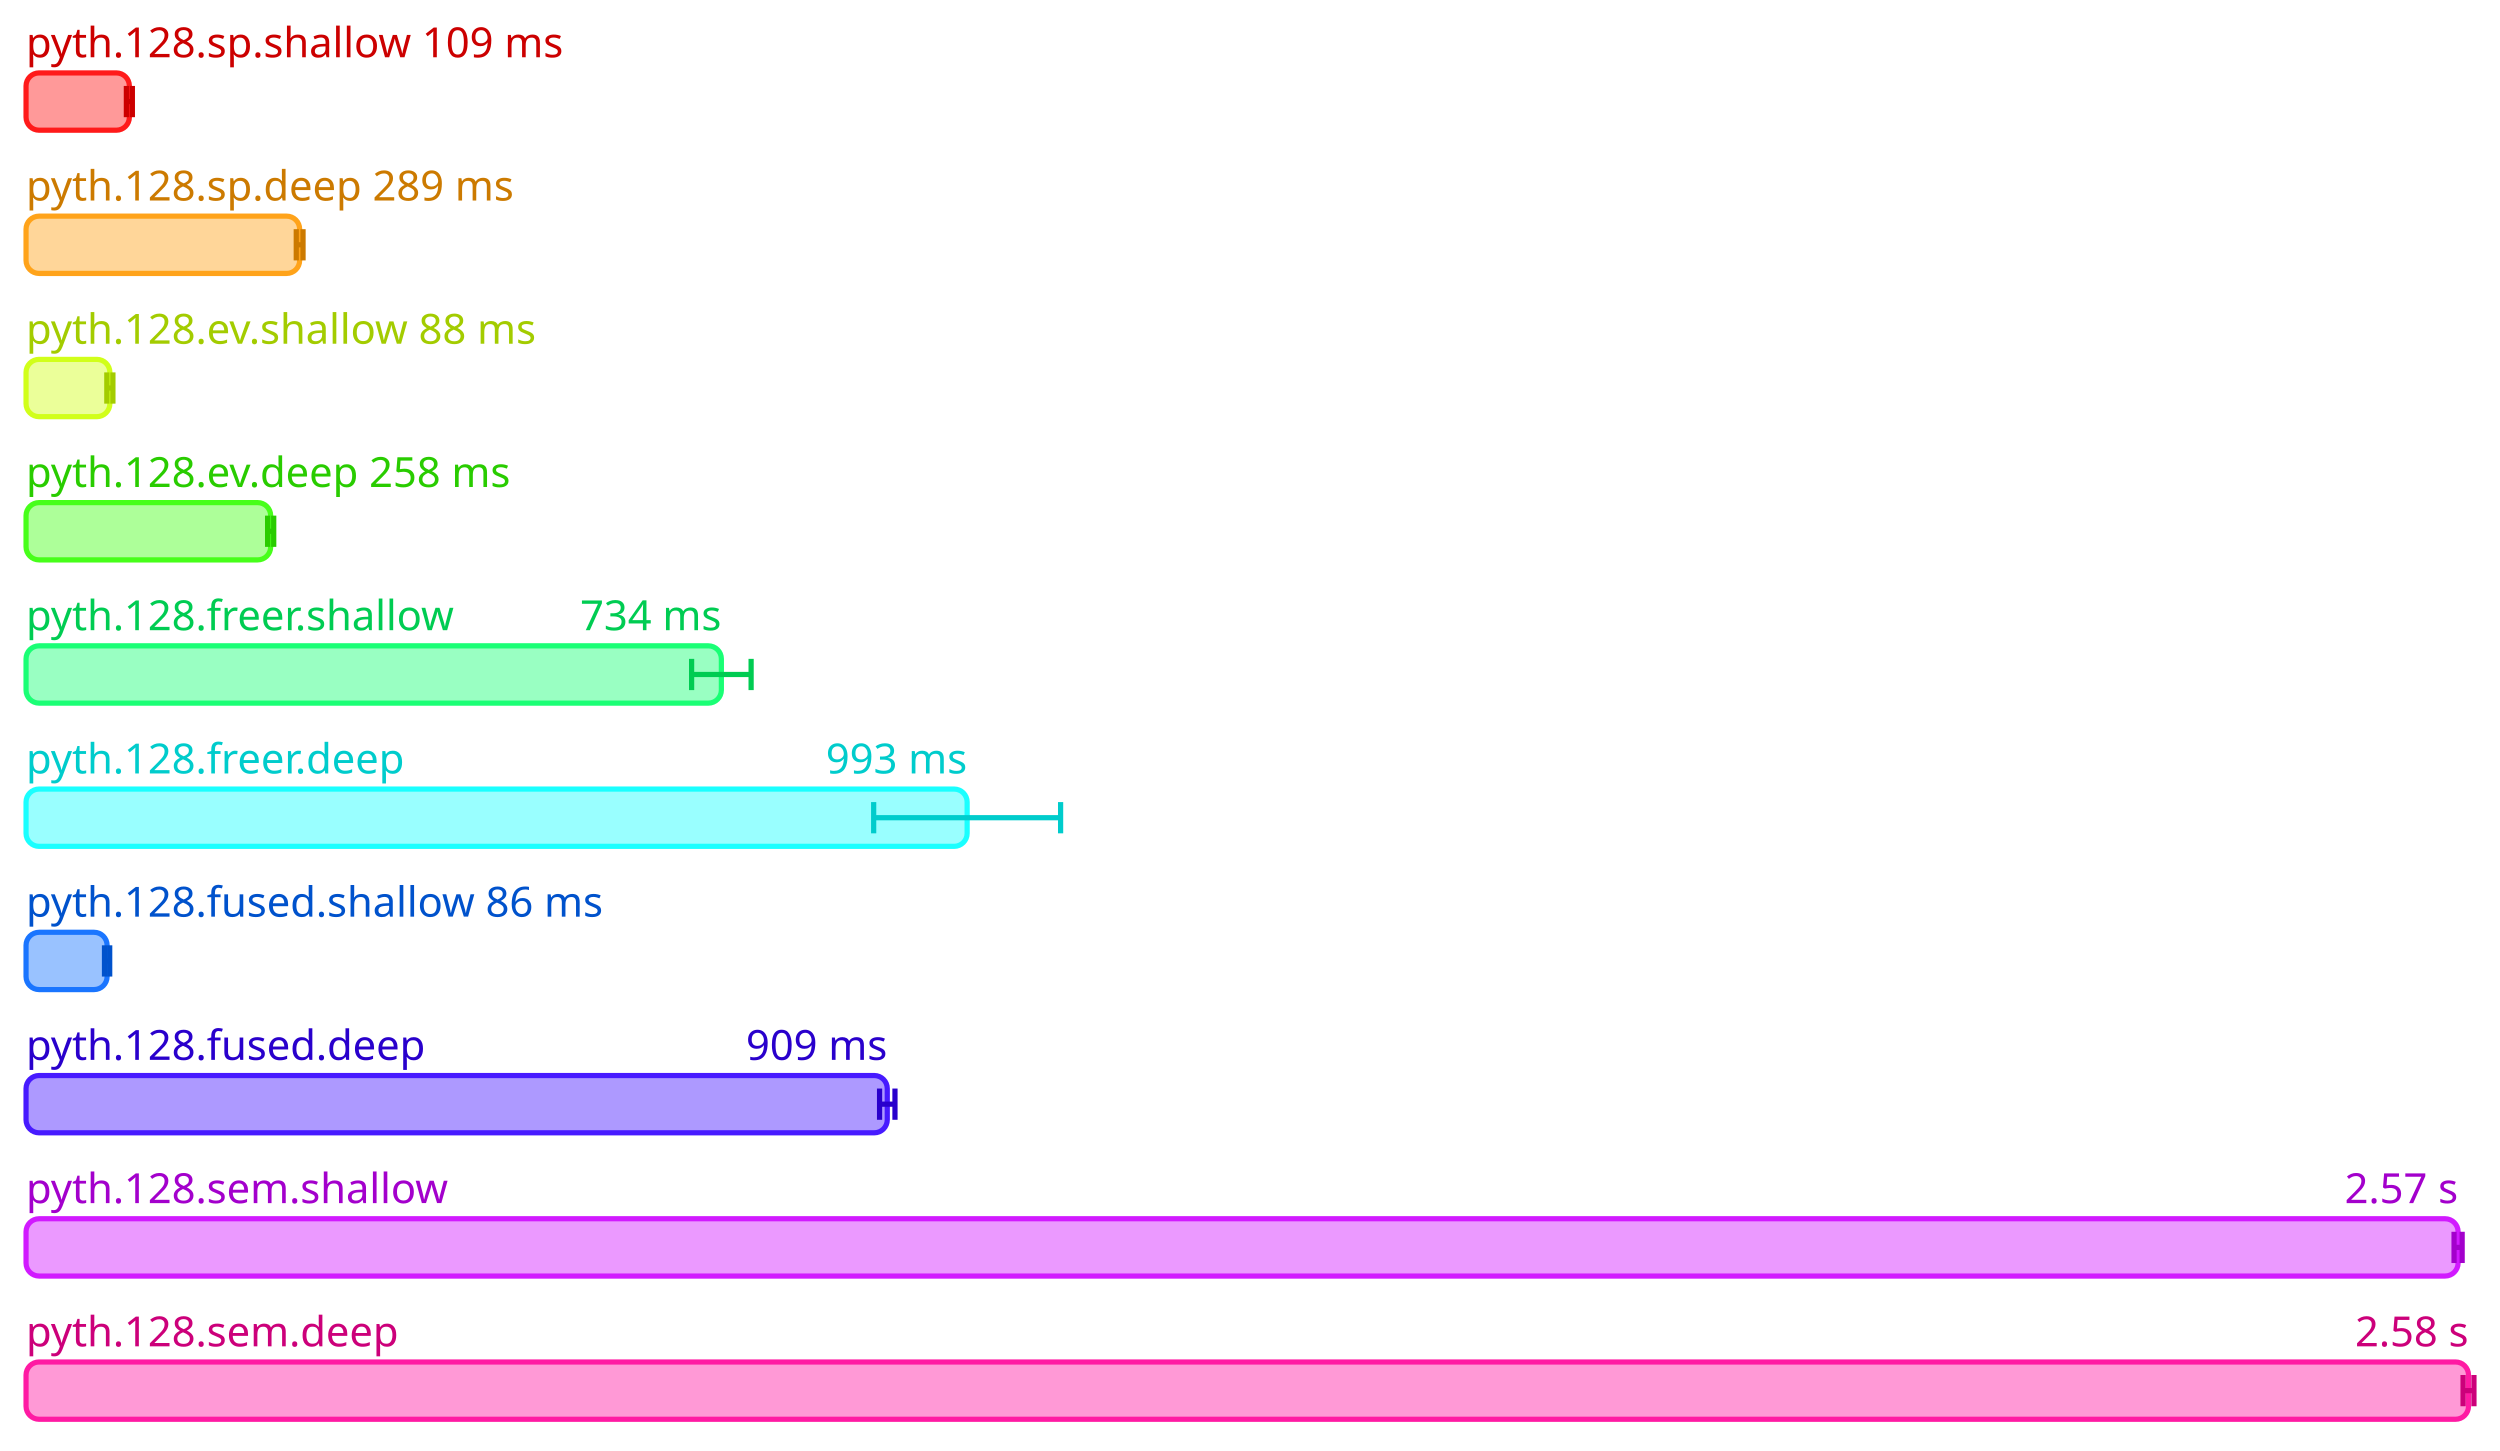
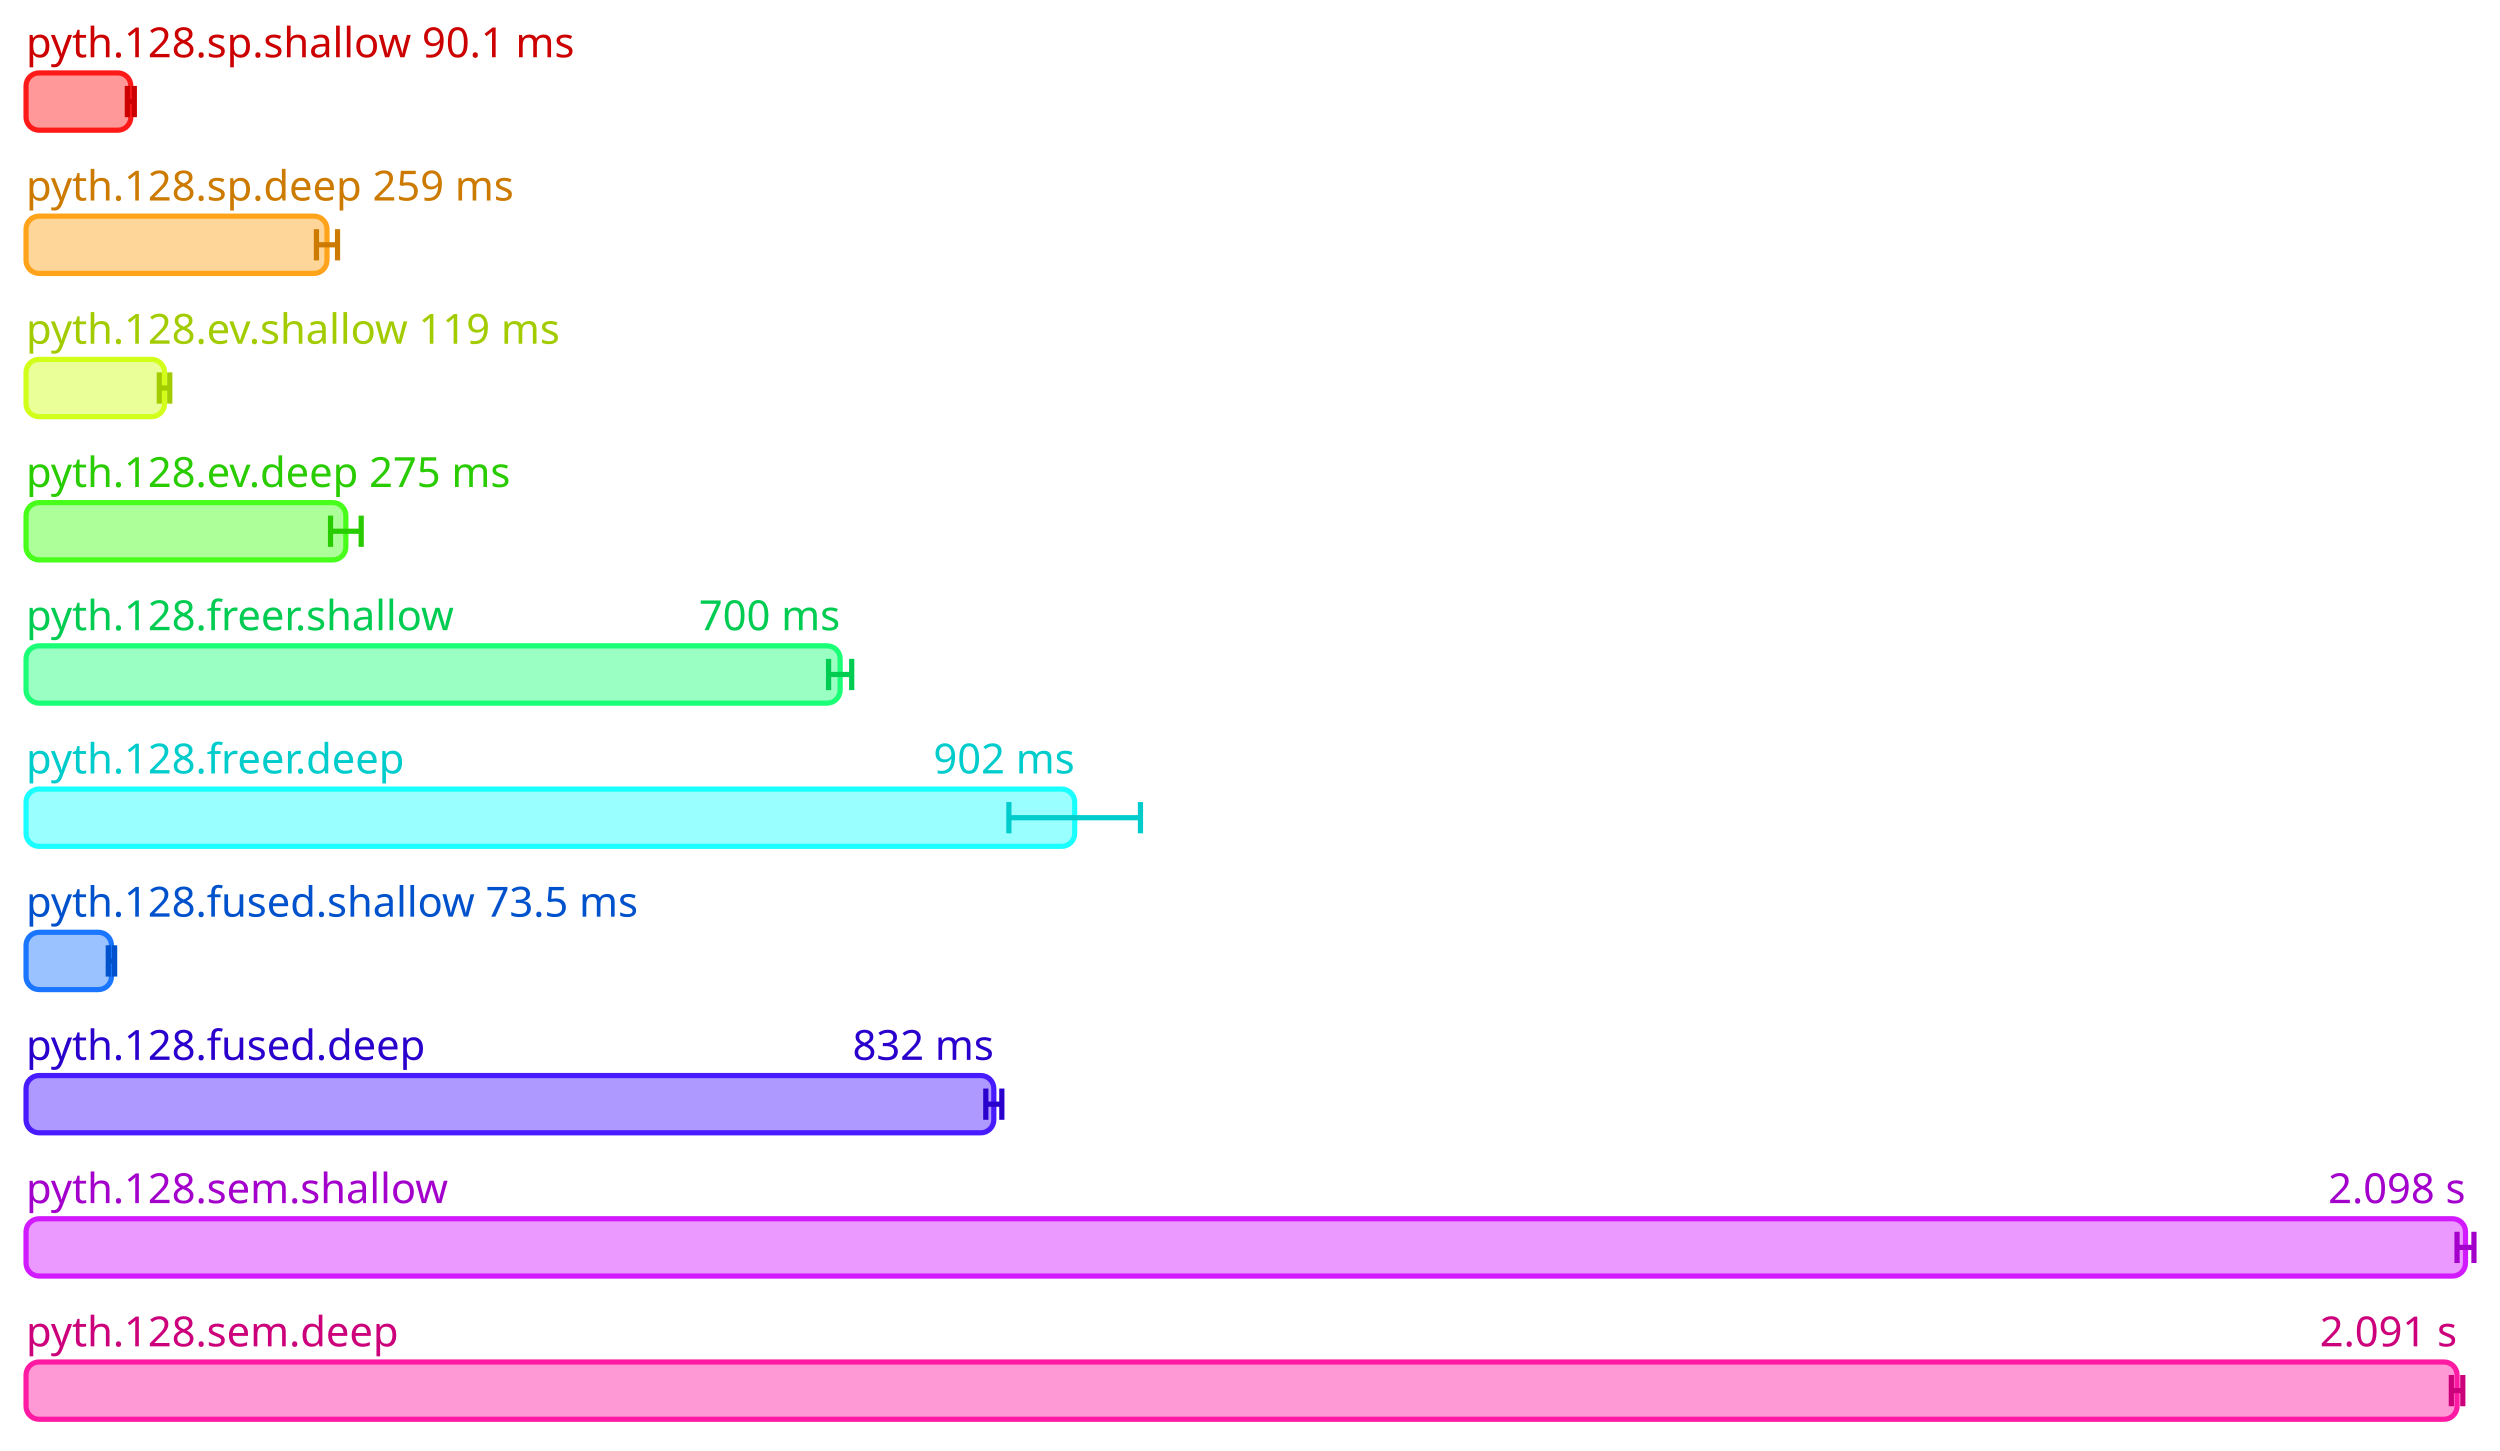
<svg xmlns="http://www.w3.org/2000/svg" height="557" width="960.0" font-size="16" font-family="sans-serif" stroke-width="2">
  <g transform="translate(10.0 0)">
-     <text fill="hsl(0, 100%, 40%)" y="22">pyth.128.sp.shallow 109 ms</text>
+     <text fill="hsl(0, 100%, 40%)" y="22">pyth.128.sp.shallow 90.1 ms</text>
    <g>
-       <rect y="28" rx="5" height="22" width="39.676" fill="hsl(0, 100%, 80%)" stroke="hsl(0, 100%, 55%)" />
+       <rect y="28" rx="5" height="22" width="40.24" fill="hsl(0, 100%, 80%)" stroke="hsl(0, 100%, 55%)" />
      <g stroke="hsl(0, 100%, 40%)">
-         <line x1="38.524" x2="40.828" y1="39" y2="39" />
-         <line x1="38.524" x2="38.524" y1="33" y2="45" />
-         <line x1="40.828" x2="40.828" y1="33" y2="45" />
+         <line x1="38.901" x2="41.579" y1="39" y2="39" />
+         <line x1="38.901" x2="38.901" y1="33" y2="45" />
+         <line x1="41.579" x2="41.579" y1="33" y2="45" />
      </g>
    </g>
-     <text fill="hsl(36, 100%, 40%)" y="77">pyth.128.sp.deep 289 ms</text>
+     <text fill="hsl(36, 100%, 40%)" y="77">pyth.128.sp.deep 259  ms</text>
    <g>
-       <rect y="83" rx="5" height="22" width="105.065" fill="hsl(36, 100%, 80%)" stroke="hsl(36, 100%, 55%)" />
+       <rect y="83" rx="5" height="22" width="115.56" fill="hsl(36, 100%, 80%)" stroke="hsl(36, 100%, 55%)" />
      <g stroke="hsl(36, 100%, 40%)">
-         <line x1="103.761" x2="106.369" y1="94" y2="94" />
-         <line x1="103.761" x2="103.761" y1="88" y2="100" />
-         <line x1="106.369" x2="106.369" y1="88" y2="100" />
+         <line x1="111.513" x2="119.607" y1="94" y2="94" />
+         <line x1="111.513" x2="111.513" y1="88" y2="100" />
+         <line x1="119.607" x2="119.607" y1="88" y2="100" />
      </g>
    </g>
-     <text fill="hsl(72, 100%, 40%)" y="132">pyth.128.ev.shallow  88 ms</text>
+     <text fill="hsl(72, 100%, 40%)" y="132">pyth.128.ev.shallow 119  ms</text>
    <g>
-       <rect y="138" rx="5" height="22" width="32.19" fill="hsl(72, 100%, 80%)" stroke="hsl(72, 100%, 55%)" />
+       <rect y="138" rx="5" height="22" width="53.184" fill="hsl(72, 100%, 80%)" stroke="hsl(72, 100%, 55%)" />
      <g stroke="hsl(72, 100%, 40%)">
-         <line x1="31.018" x2="33.361" y1="149" y2="149" />
-         <line x1="31.018" x2="31.018" y1="143" y2="155" />
-         <line x1="33.361" x2="33.361" y1="143" y2="155" />
+         <line x1="51.175" x2="55.193" y1="149" y2="149" />
+         <line x1="51.175" x2="51.175" y1="143" y2="155" />
+         <line x1="55.193" x2="55.193" y1="143" y2="155" />
      </g>
    </g>
-     <text fill="hsl(108, 100%, 40%)" y="187">pyth.128.ev.deep 258 ms</text>
+     <text fill="hsl(108, 100%, 40%)" y="187">pyth.128.ev.deep 275  ms</text>
    <g>
-       <rect y="193" rx="5" height="22" width="93.936" fill="hsl(108, 100%, 80%)" stroke="hsl(108, 100%, 55%)" />
+       <rect y="193" rx="5" height="22" width="122.807" fill="hsl(108, 100%, 80%)" stroke="hsl(108, 100%, 55%)" />
      <g stroke="hsl(108, 100%, 40%)">
-         <line x1="92.762" x2="95.111" y1="204" y2="204" />
-         <line x1="92.762" x2="92.762" y1="198" y2="210" />
-         <line x1="95.111" x2="95.111" y1="198" y2="210" />
+         <line x1="116.919" x2="128.696" y1="204" y2="204" />
+         <line x1="116.919" x2="116.919" y1="198" y2="210" />
+         <line x1="128.696" x2="128.696" y1="198" y2="210" />
      </g>
    </g>
    <g fill="hsl(144, 100%, 40%)">
      <text y="242">pyth.128.freer.shallow</text>
-       <text y="242" x="267.003" text-anchor="end">734 ms</text>
+       <text y="242" x="312.614" text-anchor="end">700  ms</text>
    </g>
    <g>
-       <rect y="248" rx="5" height="22" width="267.003" fill="hsl(144, 100%, 80%)" stroke="hsl(144, 100%, 55%)" />
+       <rect y="248" rx="5" height="22" width="312.614" fill="hsl(144, 100%, 80%)" stroke="hsl(144, 100%, 55%)" />
      <g stroke="hsl(144, 100%, 40%)">
-         <line x1="255.578" x2="278.428" y1="259" y2="259" />
-         <line x1="255.578" x2="255.578" y1="253" y2="265" />
-         <line x1="278.428" x2="278.428" y1="253" y2="265" />
+         <line x1="308.175" x2="317.053" y1="259" y2="259" />
+         <line x1="308.175" x2="308.175" y1="253" y2="265" />
+         <line x1="317.053" x2="317.053" y1="253" y2="265" />
      </g>
    </g>
    <g fill="hsl(180, 100%, 40%)">
      <text y="297">pyth.128.freer.deep</text>
-       <text y="297" x="361.38" text-anchor="end">993 ms</text>
+       <text y="297" x="402.678" text-anchor="end">902  ms</text>
    </g>
    <g>
-       <rect y="303" rx="5" height="22" width="361.38" fill="hsl(180, 100%, 80%)" stroke="hsl(180, 100%, 55%)" />
+       <rect y="303" rx="5" height="22" width="402.678" fill="hsl(180, 100%, 80%)" stroke="hsl(180, 100%, 55%)" />
      <g stroke="hsl(180, 100%, 40%)">
-         <line x1="325.489" x2="397.27" y1="314" y2="314" />
-         <line x1="325.489" x2="325.489" y1="308" y2="320" />
-         <line x1="397.27" x2="397.27" y1="308" y2="320" />
+         <line x1="377.418" x2="427.938" y1="314" y2="314" />
+         <line x1="377.418" x2="377.418" y1="308" y2="320" />
+         <line x1="427.938" x2="427.938" y1="308" y2="320" />
      </g>
    </g>
-     <text fill="hsl(216, 100%, 40%)" y="352">pyth.128.fused.shallow  86 ms</text>
+     <text fill="hsl(216, 100%, 40%)" y="352">pyth.128.fused.shallow 73.5 ms</text>
    <g>
-       <rect y="358" rx="5" height="22" width="31.125" fill="hsl(216, 100%, 80%)" stroke="hsl(216, 100%, 55%)" />
+       <rect y="358" rx="5" height="22" width="32.799" fill="hsl(216, 100%, 80%)" stroke="hsl(216, 100%, 55%)" />
      <g stroke="hsl(216, 100%, 40%)">
-         <line x1="30.123" x2="32.126" y1="369" y2="369" />
-         <line x1="30.123" x2="30.123" y1="363" y2="375" />
-         <line x1="32.126" x2="32.126" y1="363" y2="375" />
+         <line x1="31.58" x2="34.018" y1="369" y2="369" />
+         <line x1="31.58" x2="31.58" y1="363" y2="375" />
+         <line x1="34.018" x2="34.018" y1="363" y2="375" />
      </g>
    </g>
    <g fill="hsl(252, 100%, 40%)">
      <text y="407">pyth.128.fused.deep</text>
-       <text y="407" x="330.71" text-anchor="end">909 ms</text>
+       <text y="407" x="371.626" text-anchor="end">832  ms</text>
    </g>
    <g>
-       <rect y="413" rx="5" height="22" width="330.71" fill="hsl(252, 100%, 80%)" stroke="hsl(252, 100%, 55%)" />
+       <rect y="413" rx="5" height="22" width="371.626" fill="hsl(252, 100%, 80%)" stroke="hsl(252, 100%, 55%)" />
      <g stroke="hsl(252, 100%, 40%)">
-         <line x1="327.752" x2="333.669" y1="424" y2="424" />
-         <line x1="327.752" x2="327.752" y1="418" y2="430" />
-         <line x1="333.669" x2="333.669" y1="418" y2="430" />
+         <line x1="368.551" x2="374.701" y1="424" y2="424" />
+         <line x1="368.551" x2="368.551" y1="418" y2="430" />
+         <line x1="374.701" x2="374.701" y1="418" y2="430" />
      </g>
    </g>
    <g fill="hsl(288, 100%, 40%)">
      <text y="462">pyth.128.sem.shallow</text>
-       <text y="462" x="933.912" text-anchor="end">2.57 s</text>
+       <text y="462" x="936.754" text-anchor="end">2.098 s</text>
    </g>
    <g>
-       <rect y="468" rx="5" height="22" width="933.912" fill="hsl(288, 100%, 80%)" stroke="hsl(288, 100%, 55%)" />
+       <rect y="468" rx="5" height="22" width="936.754" fill="hsl(288, 100%, 80%)" stroke="hsl(288, 100%, 55%)" />
      <g stroke="hsl(288, 100%, 40%)">
-         <line x1="932.355" x2="935.469" y1="479" y2="479" />
-         <line x1="932.355" x2="932.355" y1="473" y2="485" />
-         <line x1="935.469" x2="935.469" y1="473" y2="485" />
+         <line x1="933.508" x2="940.0" y1="479" y2="479" />
+         <line x1="933.508" x2="933.508" y1="473" y2="485" />
+         <line x1="940.0" x2="940.0" y1="473" y2="485" />
      </g>
    </g>
    <g fill="hsl(324, 100%, 40%)">
      <text y="517">pyth.128.sem.deep</text>
-       <text y="517" x="937.908" text-anchor="end">2.58 s</text>
+       <text y="517" x="933.514" text-anchor="end">2.091 s</text>
    </g>
    <g>
-       <rect y="523" rx="5" height="22" width="937.908" fill="hsl(324, 100%, 80%)" stroke="hsl(324, 100%, 55%)" />
+       <rect y="523" rx="5" height="22" width="933.514" fill="hsl(324, 100%, 80%)" stroke="hsl(324, 100%, 55%)" />
      <g stroke="hsl(324, 100%, 40%)">
-         <line x1="935.817" x2="940.0" y1="534" y2="534" />
-         <line x1="935.817" x2="935.817" y1="528" y2="540" />
-         <line x1="940.0" x2="940.0" y1="528" y2="540" />
+         <line x1="931.312" x2="935.716" y1="534" y2="534" />
+         <line x1="931.312" x2="931.312" y1="528" y2="540" />
+         <line x1="935.716" x2="935.716" y1="528" y2="540" />
      </g>
    </g>
  </g>
</svg>
